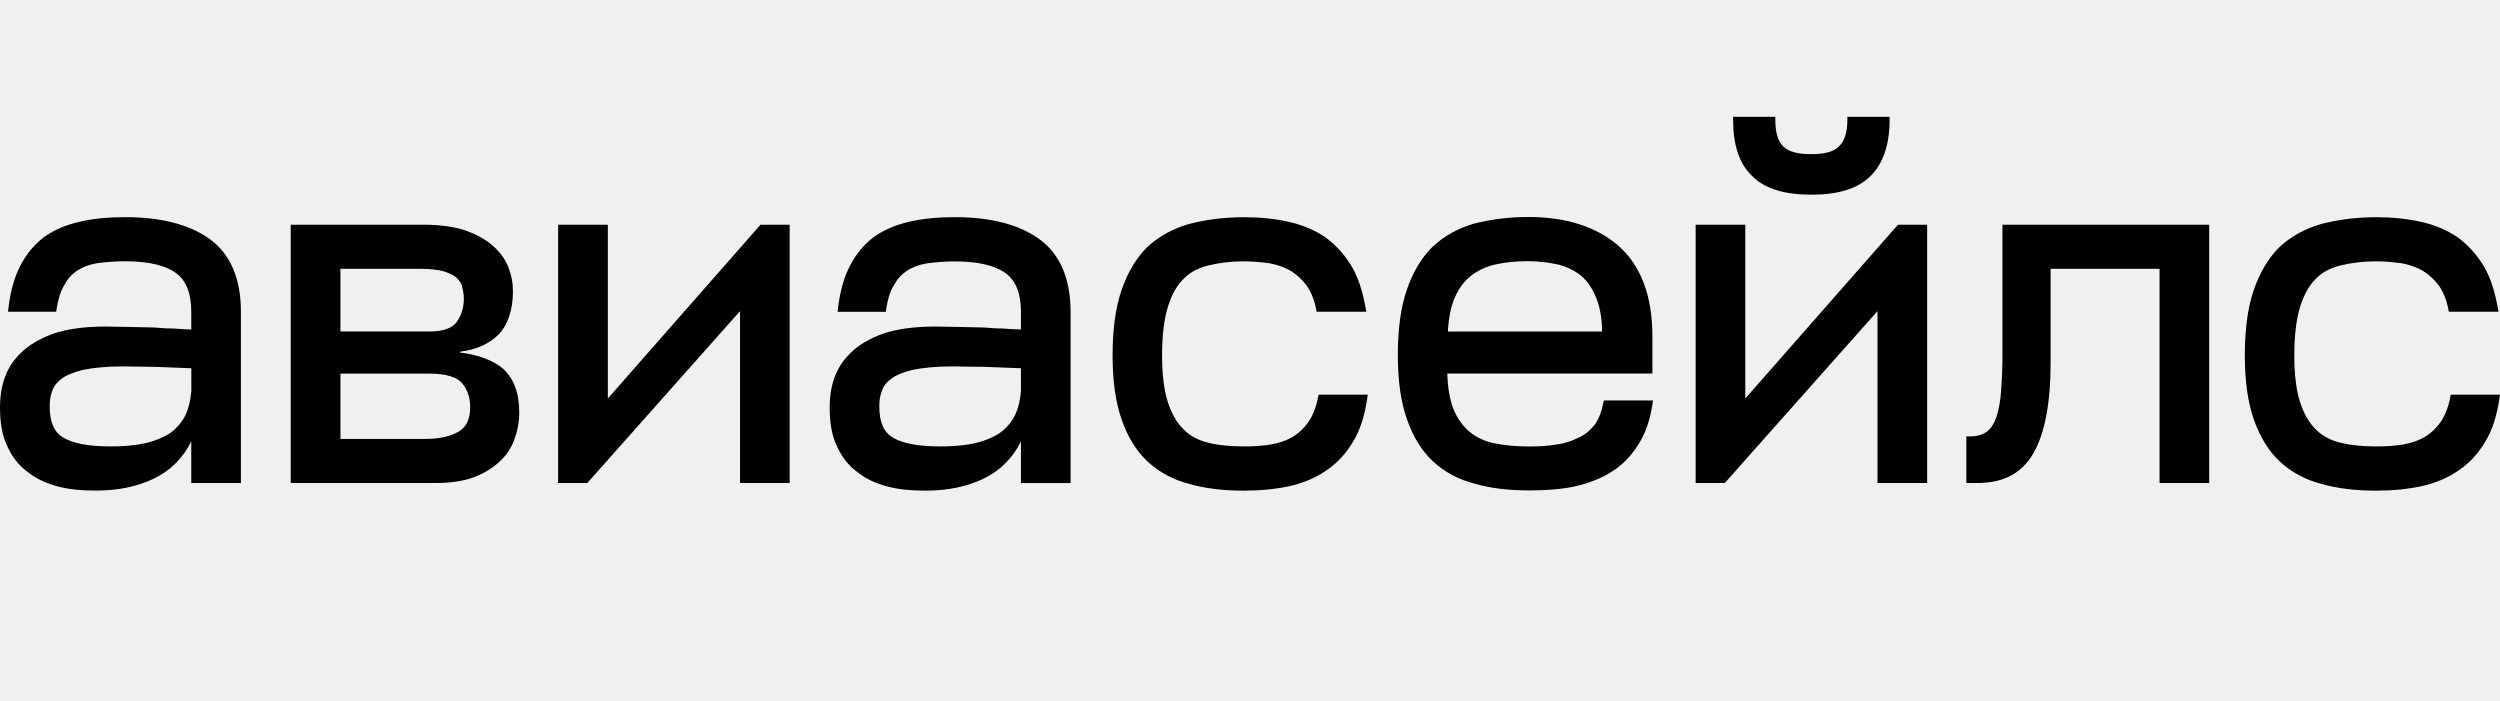
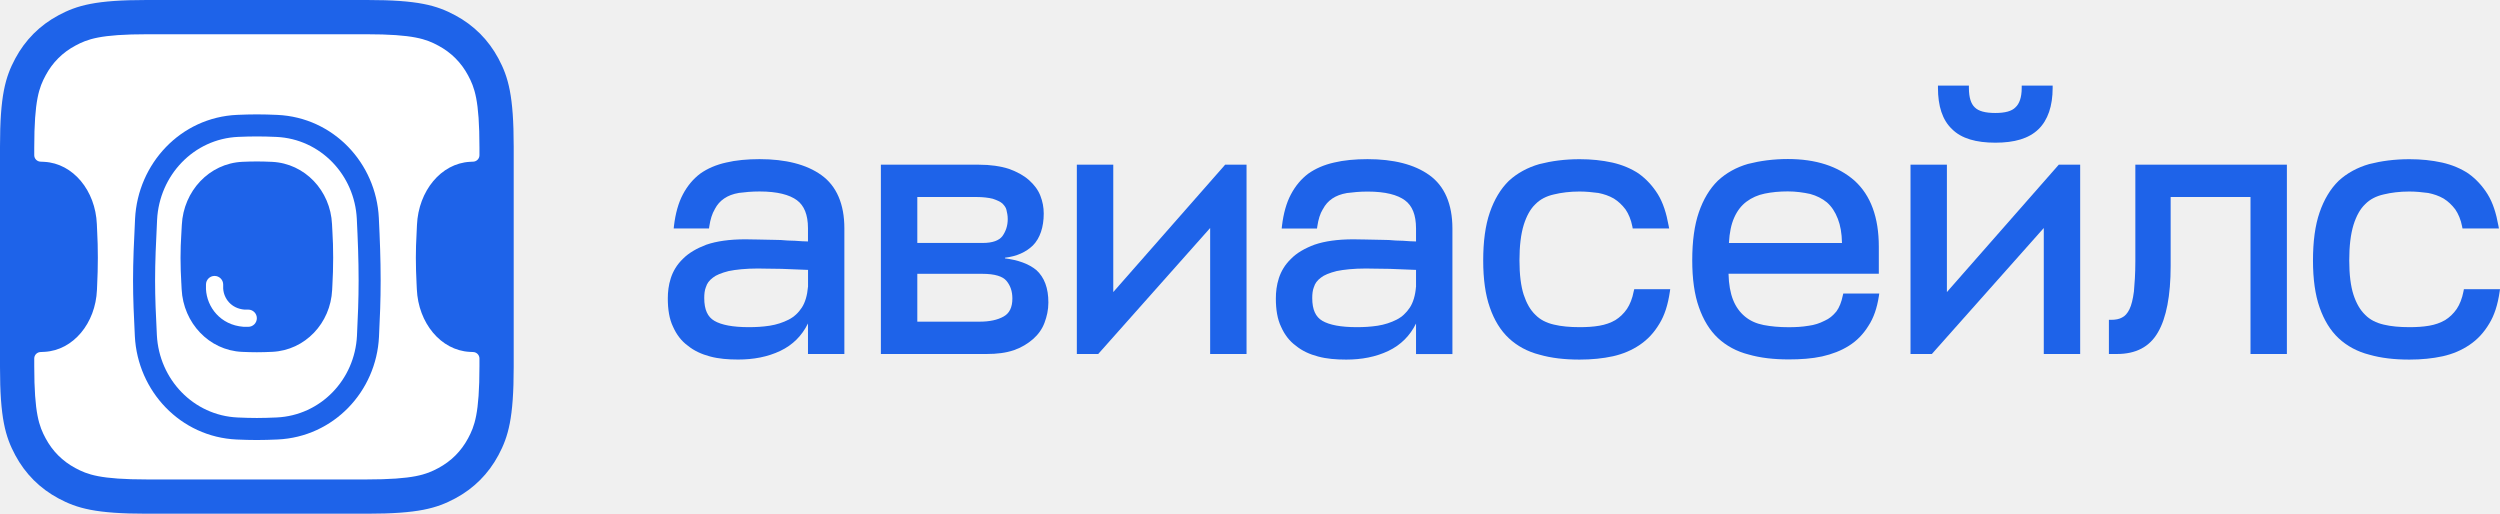
- <svg xmlns="http://www.w3.org/2000/svg" width="107" height="30" viewBox="0 0 107 30" fill="none" class="s__nk32NUSrM_EgTUEA s__k_4M25mTYWAMUMCH s__OmB1UnQEjQgDvfZW" data-test-id="logo-text">
-   <path d="M80.052 7.541C79.487 8.094 78.641 8.333 77.528 8.333C76.417 8.333 75.548 8.094 74.999 7.541C74.434 7.009 74.177 6.19 74.177 5.135V5H75.984V5.135C75.984 5.701 76.11 6.065 76.321 6.264L76.328 6.271C76.543 6.49 76.939 6.598 77.524 6.598C78.109 6.598 78.486 6.49 78.701 6.271L78.707 6.264C78.926 6.065 79.068 5.698 79.068 5.135V5H80.875V5.135C80.875 6.193 80.594 7.012 80.052 7.541Z" fill="currentColor" />
-   <path fill-rule="evenodd" clip-rule="evenodd" d="M68.245 18.189C68.42 17.95 68.539 17.65 68.621 17.252L68.648 17.141H70.749L70.726 17.296C70.621 17.977 70.426 18.56 70.115 19.032C69.811 19.52 69.438 19.905 68.975 20.194C68.515 20.484 67.993 20.683 67.412 20.815C66.807 20.946 66.162 20.99 65.459 20.99C64.583 20.99 63.809 20.902 63.119 20.703C62.425 20.528 61.813 20.194 61.331 19.746C60.848 19.294 60.478 18.691 60.217 17.943C59.956 17.212 59.827 16.291 59.827 15.203C59.827 14.09 59.953 13.147 60.214 12.395C60.471 11.647 60.842 11.023 61.324 10.551L61.328 10.548C61.807 10.103 62.398 9.769 63.092 9.57H63.096C63.783 9.395 64.556 9.287 65.412 9.287C67.041 9.287 68.344 9.705 69.305 10.551C70.251 11.407 70.723 12.698 70.723 14.407V15.988H61.946C61.959 16.608 62.058 17.124 62.21 17.508C62.372 17.919 62.613 18.246 62.91 18.489C63.208 18.735 63.568 18.897 63.995 18.981C64.431 19.065 64.91 19.109 65.452 19.109C65.872 19.109 66.245 19.089 66.615 19.025H66.622C66.962 18.981 67.266 18.88 67.55 18.735L67.554 18.732H67.557C67.828 18.614 68.043 18.435 68.245 18.189ZM62.993 11.778C62.696 12.001 62.454 12.307 62.273 12.719C62.104 13.099 62.002 13.578 61.969 14.191H68.572C68.562 13.618 68.479 13.16 68.33 12.779C68.168 12.365 67.967 12.061 67.692 11.819C67.415 11.593 67.094 11.431 66.711 11.326C66.318 11.242 65.882 11.178 65.409 11.178C64.91 11.178 64.474 11.222 64.061 11.306C63.657 11.387 63.294 11.552 62.993 11.778Z" fill="currentColor" />
-   <path d="M85.621 17.026C85.661 16.578 85.704 16.002 85.704 15.273V9.618H94.554V20.673H92.429V11.505H87.766V15.533C87.766 17.269 87.511 18.57 87.029 19.399C86.533 20.269 85.724 20.673 84.63 20.673H84.16V18.678H84.293C84.557 18.678 84.765 18.634 84.927 18.543L84.934 18.54L84.937 18.536C85.089 18.469 85.241 18.303 85.36 18.061C85.476 17.822 85.558 17.495 85.621 17.026Z" fill="currentColor" />
-   <path d="M56.413 16.996C56.331 17.434 56.188 17.781 56.013 18.044C55.812 18.331 55.594 18.533 55.336 18.695C55.055 18.856 54.754 18.961 54.407 19.021C54.037 19.085 53.664 19.106 53.244 19.106C52.679 19.106 52.183 19.062 51.75 18.957C51.304 18.853 50.947 18.671 50.673 18.391L50.669 18.388C50.372 18.105 50.151 17.717 49.985 17.215C49.823 16.716 49.737 16.042 49.737 15.209C49.737 14.357 49.82 13.679 49.985 13.136C50.151 12.611 50.372 12.203 50.669 11.923L50.673 11.92C50.947 11.64 51.304 11.455 51.75 11.354C52.183 11.249 52.682 11.185 53.244 11.185C53.634 11.185 54.007 11.225 54.344 11.269C54.668 11.333 54.969 11.434 55.25 11.596C55.508 11.758 55.729 11.964 55.931 12.23C56.109 12.493 56.251 12.82 56.331 13.234L56.35 13.342H58.479L58.449 13.184C58.32 12.462 58.125 11.839 57.818 11.343C57.514 10.855 57.14 10.454 56.704 10.14L56.701 10.137C56.264 9.847 55.739 9.624 55.157 9.493C54.556 9.361 53.931 9.297 53.247 9.297C52.368 9.297 51.598 9.405 50.911 9.581H50.907C50.213 9.779 49.602 10.113 49.12 10.558L49.116 10.561C48.634 11.033 48.264 11.657 48.006 12.405C47.745 13.157 47.619 14.101 47.619 15.213C47.619 16.302 47.748 17.222 48.006 17.953C48.264 18.701 48.637 19.305 49.12 19.756C49.602 20.205 50.213 20.538 50.907 20.713C51.598 20.912 52.371 21 53.247 21C53.954 21 54.599 20.936 55.2 20.805C55.785 20.673 56.307 20.451 56.767 20.137C57.23 19.824 57.6 19.423 57.907 18.91C58.214 18.415 58.409 17.791 58.518 17.046L58.541 16.891H56.44L56.413 16.996Z" fill="currentColor" />
-   <path d="M104.872 16.996L104.892 16.885V16.891H107L106.977 17.046C106.868 17.791 106.673 18.415 106.365 18.91C106.058 19.423 105.688 19.824 105.225 20.137C104.766 20.451 104.244 20.673 103.659 20.805C103.057 20.936 102.413 21 101.706 21C100.83 21 100.057 20.912 99.366 20.713C98.672 20.538 98.061 20.205 97.578 19.756C97.096 19.305 96.725 18.701 96.464 17.953C96.207 17.222 96.078 16.302 96.078 15.213C96.078 14.101 96.203 13.157 96.464 12.405C96.722 11.657 97.092 11.033 97.575 10.561L97.578 10.558C98.061 10.113 98.672 9.779 99.366 9.581H99.369C100.057 9.405 100.827 9.297 101.706 9.297C102.39 9.297 103.014 9.361 103.616 9.493C104.201 9.624 104.723 9.847 105.159 10.137L105.163 10.14C105.599 10.454 105.972 10.855 106.276 11.343C106.584 11.839 106.779 12.462 106.907 13.184L106.937 13.342H104.809L104.789 13.234C104.71 12.82 104.568 12.493 104.389 12.23C104.188 11.964 103.966 11.758 103.708 11.596C103.427 11.434 103.127 11.333 102.803 11.269C102.466 11.225 102.092 11.185 101.702 11.185C101.141 11.185 100.642 11.249 100.209 11.354C99.763 11.455 99.406 11.64 99.131 11.92L99.128 11.923C98.831 12.203 98.609 12.611 98.444 13.136C98.279 13.679 98.196 14.357 98.196 15.209C98.196 16.042 98.282 16.716 98.444 17.215C98.609 17.717 98.831 18.105 99.128 18.388L99.131 18.391C99.406 18.671 99.763 18.853 100.209 18.957C100.642 19.062 101.137 19.106 101.702 19.106C102.122 19.106 102.496 19.085 102.866 19.021C103.213 18.961 103.513 18.856 103.794 18.695C104.052 18.533 104.27 18.331 104.472 18.044C104.647 17.781 104.789 17.434 104.872 16.996Z" fill="currentColor" />
-   <path fill-rule="evenodd" clip-rule="evenodd" d="M44.47 10.224C43.594 9.597 42.378 9.294 40.861 9.294C40.134 9.294 39.469 9.358 38.908 9.493C38.323 9.624 37.82 9.847 37.404 10.14L37.401 10.143C36.981 10.46 36.65 10.861 36.389 11.354C36.125 11.849 35.953 12.469 35.867 13.194L35.851 13.345H37.913L37.929 13.231C37.992 12.81 38.091 12.483 38.25 12.223L38.257 12.216C38.395 11.953 38.571 11.755 38.805 11.596C39.04 11.438 39.317 11.333 39.661 11.273C39.995 11.229 40.411 11.188 40.867 11.188C41.915 11.188 42.619 11.38 43.052 11.701C43.471 12.011 43.696 12.543 43.696 13.339V14.101C43.45 14.098 43.225 14.081 43.012 14.066L42.929 14.06H42.916C42.649 14.06 42.378 14.04 42.103 14.016H42.09C41.948 14.016 41.809 14.013 41.66 14.006H41.647C41.495 13.999 41.333 13.996 41.161 13.996C41.003 13.996 40.841 13.993 40.666 13.986H40.636C40.451 13.979 40.253 13.976 40.041 13.976C39.122 13.976 38.366 14.084 37.777 14.286H37.774C37.192 14.505 36.73 14.771 36.396 15.115C36.042 15.455 35.818 15.84 35.685 16.247C35.553 16.652 35.51 17.056 35.51 17.434C35.51 18.068 35.596 18.631 35.818 19.089C36.016 19.537 36.303 19.921 36.683 20.194C37.04 20.488 37.48 20.69 37.979 20.821C38.481 20.956 39.023 21 39.618 21C40.52 21 41.346 20.845 42.087 20.491C42.804 20.147 43.343 19.611 43.696 18.893V20.676H45.821V13.332C45.818 11.92 45.362 10.858 44.47 10.224ZM43.693 16.756C43.653 17.259 43.528 17.663 43.336 17.96C43.134 18.267 42.877 18.509 42.563 18.668C42.236 18.833 41.869 18.957 41.459 19.021C41.042 19.085 40.649 19.106 40.23 19.106C39.304 19.106 38.637 18.978 38.224 18.735C37.837 18.509 37.635 18.091 37.635 17.407C37.635 17.178 37.655 16.959 37.731 16.767L37.738 16.753C37.791 16.568 37.919 16.376 38.134 16.221L38.141 16.214C38.329 16.062 38.64 15.937 39.06 15.83C39.473 15.745 40.054 15.681 40.765 15.681C40.967 15.681 41.175 15.685 41.396 15.691H41.426C41.657 15.698 41.902 15.701 42.156 15.701C42.629 15.722 43.151 15.742 43.696 15.762V16.756H43.693Z" fill="currentColor" />
-   <path fill-rule="evenodd" clip-rule="evenodd" d="M19.69 15.088C20.453 15.186 21.075 15.402 21.527 15.776C21.987 16.197 22.228 16.82 22.225 17.67C22.225 18.101 22.136 18.482 22.003 18.84C21.868 19.207 21.643 19.527 21.333 19.8C21.025 20.07 20.652 20.296 20.212 20.451H20.209C19.746 20.609 19.224 20.673 18.623 20.673H12.443V9.618H18.16C18.847 9.618 19.436 9.705 19.915 9.86H19.921C20.397 10.036 20.774 10.238 21.085 10.511C21.392 10.784 21.62 11.081 21.756 11.428C21.888 11.765 21.954 12.105 21.954 12.469C21.954 13.268 21.736 13.912 21.323 14.333L21.319 14.336C20.916 14.727 20.374 14.97 19.69 15.051V15.088ZM18.015 11.505H14.571V14.188H18.398C18.973 14.188 19.346 14.043 19.541 13.79C19.736 13.511 19.852 13.194 19.852 12.793C19.852 12.594 19.816 12.415 19.773 12.243C19.74 12.112 19.657 12.004 19.535 11.879C19.409 11.771 19.224 11.691 18.973 11.606C18.732 11.546 18.404 11.505 18.015 11.505ZM18.203 18.785C18.804 18.785 19.267 18.681 19.621 18.479C19.948 18.293 20.123 17.956 20.123 17.431C20.123 17.006 20.004 16.672 19.773 16.396C19.558 16.143 19.105 15.991 18.371 15.991H14.571V18.785H18.203Z" fill="currentColor" />
-   <path d="M26.015 17.056V9.618H23.887V20.673H25.136L31.673 13.315V20.673H33.798V9.618H32.549L26.015 17.056Z" fill="currentColor" />
-   <path fill-rule="evenodd" clip-rule="evenodd" d="M5.357 9.294C6.874 9.294 8.09 9.597 8.966 10.224C9.855 10.858 10.311 11.92 10.311 13.332V20.673H8.186V18.89C7.832 19.608 7.297 20.144 6.577 20.488C5.836 20.842 5.01 20.997 4.108 20.997C3.513 20.997 2.971 20.953 2.469 20.818C1.97 20.686 1.53 20.484 1.173 20.191C0.793 19.918 0.506 19.534 0.307 19.085C0.086 18.627 0 18.064 0 17.431C0 17.053 0.043 16.649 0.175 16.244C0.307 15.836 0.532 15.452 0.886 15.112C1.223 14.771 1.685 14.505 2.26 14.286H2.264C2.852 14.084 3.609 13.976 4.528 13.976C4.739 13.976 4.937 13.979 5.122 13.986H5.152C5.327 13.993 5.489 13.996 5.648 13.996C5.82 13.996 5.982 13.999 6.134 14.006H6.147C6.296 14.013 6.434 14.016 6.577 14.016H6.59C6.867 14.04 7.138 14.06 7.406 14.06H7.419L7.501 14.066C7.715 14.081 7.94 14.098 8.186 14.101V13.332C8.186 12.537 7.961 12.004 7.542 11.694C7.109 11.374 6.405 11.182 5.357 11.182C4.901 11.182 4.485 11.222 4.151 11.266C3.804 11.326 3.53 11.431 3.295 11.589C3.06 11.748 2.885 11.947 2.746 12.21L2.743 12.213V12.22C2.588 12.479 2.485 12.806 2.422 13.227L2.406 13.342H0.344L0.36 13.19C0.446 12.466 0.618 11.846 0.882 11.35C1.143 10.858 1.474 10.457 1.894 10.14L1.897 10.137C2.313 9.843 2.816 9.624 3.404 9.493C3.966 9.358 4.63 9.294 5.357 9.294ZM7.829 17.96C8.021 17.663 8.143 17.259 8.186 16.756H8.189V15.762C7.644 15.742 7.119 15.722 6.649 15.701C6.395 15.701 6.15 15.698 5.919 15.691H5.889C5.668 15.685 5.46 15.681 5.258 15.681C4.547 15.681 3.966 15.745 3.553 15.83C3.133 15.937 2.822 16.062 2.634 16.214L2.627 16.221C2.413 16.376 2.284 16.568 2.231 16.753L2.224 16.767C2.148 16.959 2.128 17.178 2.128 17.407C2.128 18.091 2.33 18.509 2.717 18.735C3.13 18.978 3.797 19.106 4.723 19.106C5.142 19.106 5.536 19.085 5.952 19.021C6.362 18.957 6.729 18.833 7.056 18.668C7.37 18.509 7.631 18.267 7.829 17.96Z" fill="currentColor" />
-   <path d="M74.699 17.056V9.618H72.574V20.673H73.82L80.357 13.315V20.673H82.482V9.618H81.232L74.699 17.056Z" fill="currentColor" />
+ <svg xmlns="http://www.w3.org/2000/svg" viewBox="0 0 146 30" width="146" height="30" fill="none">
+   <g>
+     <path fill-rule="evenodd" clip-rule="evenodd" d="M8.563 0L21.437 0C24.415 0 25.494 0.31 26.583 0.892C27.671 1.474 28.526 2.329 29.108 3.417C29.69 4.506 30 5.585 30 8.563V21.437C30 24.415 29.69 25.494 29.108 26.583C28.526 27.671 27.671 28.526 26.583 29.108C25.494 29.69 24.415 30 21.437 30H8.563C5.585 30 4.506 29.69 3.417 29.108C2.329 28.526 1.474 27.671 0.892 26.583C0.31 25.494 0 24.415 0 21.437L0 8.563C0 5.585 0.31 4.506 0.892 3.417C1.474 2.329 2.329 1.474 3.417 0.892C4.506 0.31 5.585 0 8.563 0Z" fill="#1E63E9" />
+     <path d="M12.531 16.114C12.254 16.114 12.029 16.339 12.029 16.617V16.875L12.029 16.888C12.082 17.934 12.871 18.981 14.213 19.084L14.232 19.086H14.498C14.775 19.086 15 18.861 15 18.583C15 18.306 14.775 18.081 14.498 18.081H14.272C13.501 18.013 13.068 17.433 13.034 16.849V16.617C13.034 16.339 12.809 16.114 12.531 16.114Z" fill="white" />
+     <path fill-rule="evenodd" clip-rule="evenodd" d="M13.909 7.994C11.312 8.109 9.304 10.241 9.174 12.837C9.108 14.14 9.057 15.304 9.057 16.387C9.057 17.396 9.101 18.407 9.161 19.569C9.292 22.153 11.296 24.266 13.881 24.381C14.272 24.399 14.652 24.41 15 24.41C15.359 24.41 15.751 24.398 16.156 24.38C18.724 24.262 20.721 22.174 20.847 19.607C20.902 18.489 20.943 17.49 20.943 16.387C20.943 15.154 20.898 14.017 20.838 12.788C20.713 10.213 18.714 8.113 16.139 7.996C15.74 7.978 15.354 7.968 15 7.968C14.66 7.968 14.291 7.978 13.909 7.994ZM10.618 13.135C10.716 11.156 12.219 9.54 14.155 9.45C14.45 9.437 14.737 9.429 15 9.429C15.276 9.429 15.578 9.438 15.889 9.452C17.805 9.544 19.298 11.13 19.39 13.089C19.399 13.276 19.407 13.435 19.415 13.579C19.441 14.068 19.457 14.388 19.457 15.053C19.457 15.708 19.439 16.081 19.412 16.641C19.407 16.732 19.402 16.826 19.398 16.928C19.305 18.88 17.814 20.454 15.906 20.547C15.589 20.562 15.281 20.571 15 20.571C14.729 20.571 14.434 20.563 14.129 20.549C12.205 20.458 10.706 18.859 10.608 16.892C10.601 16.764 10.595 16.646 10.59 16.536L10.589 16.535C10.562 15.994 10.543 15.633 10.543 15.053C10.543 14.495 10.56 14.189 10.586 13.724C10.596 13.556 10.606 13.366 10.618 13.135Z" fill="white" />
+     <path fill-rule="evenodd" clip-rule="evenodd" d="M8.624 2H21.376C24.174 2 24.898 2.29 25.597 2.664C26.351 3.068 26.932 3.649 27.336 4.403C27.71 5.102 28 5.826 28 8.624V9.065C28 9.268 27.837 9.433 27.635 9.441C27.573 9.444 27.51 9.447 27.446 9.45C25.753 9.54 24.438 11.156 24.351 13.135C24.341 13.364 24.332 13.553 24.324 13.721L24.324 13.723L24.324 13.724C24.301 14.189 24.286 14.495 24.286 15.053C24.286 15.633 24.302 15.994 24.326 16.535C24.331 16.646 24.337 16.764 24.343 16.892C24.428 18.859 25.74 20.458 27.424 20.549C27.495 20.552 27.565 20.556 27.635 20.559C27.837 20.567 28 20.732 28 20.935V21.376C28 24.174 27.71 24.898 27.336 25.597C26.932 26.351 26.351 26.932 25.597 27.336C24.898 27.71 24.174 28 21.376 28H8.624C5.826 28 5.102 27.71 4.403 27.336C3.649 26.932 3.068 26.351 2.664 25.597C2.29 24.898 2 24.174 2 21.376V20.935C2 20.732 2.162 20.567 2.365 20.559C2.445 20.555 2.525 20.551 2.607 20.547C4.276 20.454 5.581 18.88 5.662 16.928C5.666 16.828 5.67 16.735 5.674 16.646L5.674 16.641C5.698 16.08 5.714 15.708 5.714 15.053C5.714 14.388 5.7 14.068 5.677 13.579C5.671 13.434 5.664 13.276 5.656 13.089C5.575 11.13 4.269 9.544 2.592 9.452C2.516 9.448 2.44 9.444 2.365 9.441C2.162 9.433 2 9.268 2 9.065V8.624C2 5.826 2.29 5.102 2.664 4.403C3.068 3.649 3.649 3.068 4.403 2.664C5.102 2.29 5.826 2 8.624 2ZM13.853 6.708C10.546 6.853 8.049 9.56 7.888 12.773C7.822 14.075 7.77 15.268 7.77 16.387C7.77 17.432 7.816 18.471 7.875 19.634C8.037 22.84 10.536 25.52 13.823 25.668C14.228 25.686 14.627 25.697 15 25.697C15.384 25.697 15.797 25.685 16.215 25.666C19.479 25.516 21.976 22.867 22.133 19.67C22.189 18.547 22.23 17.523 22.23 16.387C22.23 15.122 22.184 13.96 22.124 12.726C21.968 9.524 19.473 6.859 16.197 6.71C15.786 6.691 15.379 6.68 15 6.68C14.636 6.68 14.247 6.691 13.853 6.708Z" fill="white" />
+   </g>
+   <g transform="translate(39 0)">
+     <path d="M80.052 7.541C79.487 8.094 78.641 8.333 77.528 8.333C76.417 8.333 75.548 8.094 74.999 7.541C74.434 7.009 74.177 6.19 74.177 5.135V5H75.984V5.135C75.984 5.701 76.11 6.065 76.321 6.264L76.328 6.271C76.543 6.49 76.939 6.598 77.524 6.598C78.109 6.598 78.486 6.49 78.701 6.271L78.707 6.264C78.926 6.065 79.068 5.698 79.068 5.135V5H80.875V5.135C80.875 6.193 80.594 7.012 80.052 7.541Z" fill="#1E63E9" />
+     <path fill-rule="evenodd" clip-rule="evenodd" d="M68.245 18.189C68.42 17.95 68.539 17.65 68.621 17.252L68.648 17.141H70.749L70.726 17.296C70.621 17.977 70.426 18.56 70.115 19.032C69.811 19.52 69.438 19.905 68.975 20.194C68.515 20.484 67.993 20.683 67.412 20.815C66.807 20.946 66.162 20.99 65.459 20.99C64.583 20.99 63.809 20.902 63.119 20.703C62.425 20.528 61.813 20.194 61.331 19.746C60.848 19.294 60.478 18.691 60.217 17.943C59.956 17.212 59.827 16.291 59.827 15.203C59.827 14.09 59.953 13.147 60.214 12.395C60.471 11.647 60.842 11.023 61.324 10.551L61.328 10.548C61.807 10.103 62.398 9.769 63.092 9.57H63.096C63.783 9.395 64.556 9.287 65.412 9.287C67.041 9.287 68.344 9.705 69.305 10.551C70.251 11.407 70.723 12.698 70.723 14.407V15.988H61.946C61.959 16.608 62.058 17.124 62.21 17.508C62.372 17.919 62.613 18.246 62.91 18.489C63.208 18.735 63.568 18.897 63.995 18.981C64.431 19.065 64.91 19.109 65.452 19.109C65.872 19.109 66.245 19.089 66.615 19.025H66.622C66.962 18.981 67.266 18.88 67.55 18.735L67.554 18.732H67.557C67.828 18.614 68.043 18.435 68.245 18.189ZM62.993 11.778C62.696 12.001 62.454 12.307 62.273 12.719C62.104 13.099 62.002 13.578 61.969 14.191H68.572C68.562 13.618 68.479 13.16 68.33 12.779C68.168 12.365 67.967 12.061 67.692 11.819C67.415 11.593 67.094 11.431 66.711 11.326C66.318 11.242 65.882 11.178 65.409 11.178C64.91 11.178 64.474 11.222 64.061 11.306C63.657 11.387 63.294 11.552 62.993 11.778Z" fill="#1E63E9" />
+     <path d="M85.621 17.026C85.661 16.578 85.704 16.002 85.704 15.273V9.618H94.554V20.673H92.429V11.505H87.766V15.533C87.766 17.269 87.511 18.57 87.029 19.399C86.533 20.269 85.724 20.673 84.63 20.673H84.16V18.678H84.293C84.557 18.678 84.765 18.634 84.927 18.543L84.934 18.54L84.937 18.536C85.089 18.469 85.241 18.303 85.36 18.061C85.476 17.822 85.558 17.495 85.621 17.026Z" fill="#1E63E9" />
+     <path d="M56.413 16.996C56.331 17.434 56.188 17.781 56.013 18.044C55.812 18.331 55.594 18.533 55.336 18.695C55.055 18.856 54.754 18.961 54.407 19.021C54.037 19.085 53.664 19.106 53.244 19.106C52.679 19.106 52.183 19.062 51.75 18.957C51.304 18.853 50.947 18.671 50.673 18.391L50.669 18.388C50.372 18.105 50.151 17.717 49.985 17.215C49.823 16.716 49.737 16.042 49.737 15.209C49.737 14.357 49.82 13.679 49.985 13.136C50.151 12.611 50.372 12.203 50.669 11.923L50.673 11.92C50.947 11.64 51.304 11.455 51.75 11.354C52.183 11.249 52.682 11.185 53.244 11.185C53.634 11.185 54.007 11.225 54.344 11.269C54.668 11.333 54.969 11.434 55.25 11.596C55.508 11.758 55.729 11.964 55.931 12.23C56.109 12.493 56.251 12.82 56.331 13.234L56.35 13.342H58.479L58.449 13.184C58.32 12.462 58.125 11.839 57.818 11.343C57.514 10.855 57.14 10.454 56.704 10.14L56.701 10.137C56.264 9.847 55.739 9.624 55.157 9.493C54.556 9.361 53.931 9.297 53.247 9.297C52.368 9.297 51.598 9.405 50.911 9.581H50.907C50.213 9.779 49.602 10.113 49.12 10.558L49.116 10.561C48.634 11.033 48.264 11.657 48.006 12.405C47.745 13.157 47.619 14.101 47.619 15.213C47.619 16.302 47.748 17.222 48.006 17.953C48.264 18.701 48.637 19.305 49.12 19.756C49.602 20.205 50.213 20.538 50.907 20.713C51.598 20.912 52.371 21 53.247 21C53.954 21 54.599 20.936 55.2 20.805C55.785 20.673 56.307 20.451 56.767 20.137C57.23 19.824 57.6 19.423 57.907 18.91C58.214 18.415 58.409 17.791 58.518 17.046L58.541 16.891H56.44L56.413 16.996Z" fill="#1E63E9" />
+     <path d="M104.872 16.996L104.892 16.885V16.891H107L106.977 17.046C106.868 17.791 106.673 18.415 106.365 18.91C106.058 19.423 105.688 19.824 105.225 20.137C104.766 20.451 104.244 20.673 103.659 20.805C103.057 20.936 102.413 21 101.706 21C100.83 21 100.057 20.912 99.366 20.713C98.672 20.538 98.061 20.205 97.578 19.756C97.096 19.305 96.725 18.701 96.464 17.953C96.207 17.222 96.078 16.302 96.078 15.213C96.078 14.101 96.203 13.157 96.464 12.405C96.722 11.657 97.092 11.033 97.575 10.561L97.578 10.558C98.061 10.113 98.672 9.779 99.366 9.581H99.369C100.057 9.405 100.827 9.297 101.706 9.297C102.39 9.297 103.014 9.361 103.616 9.493C104.201 9.624 104.723 9.847 105.159 10.137L105.163 10.14C105.599 10.454 105.972 10.855 106.276 11.343C106.584 11.839 106.779 12.462 106.907 13.184L106.937 13.342H104.809L104.789 13.234C104.71 12.82 104.568 12.493 104.389 12.23C104.188 11.964 103.966 11.758 103.708 11.596C103.427 11.434 103.127 11.333 102.803 11.269C102.466 11.225 102.092 11.185 101.702 11.185C101.141 11.185 100.642 11.249 100.209 11.354C99.763 11.455 99.406 11.64 99.131 11.92L99.128 11.923C98.831 12.203 98.609 12.611 98.444 13.136C98.279 13.679 98.196 14.357 98.196 15.209C98.196 16.042 98.282 16.716 98.444 17.215C98.609 17.717 98.831 18.105 99.128 18.388L99.131 18.391C99.406 18.671 99.763 18.853 100.209 18.957C100.642 19.062 101.137 19.106 101.702 19.106C102.122 19.106 102.496 19.085 102.866 19.021C103.213 18.961 103.513 18.856 103.794 18.695C104.052 18.533 104.27 18.331 104.472 18.044C104.647 17.781 104.789 17.434 104.872 16.996Z" fill="#1E63E9" />
+     <path fill-rule="evenodd" clip-rule="evenodd" d="M44.47 10.224C43.594 9.597 42.378 9.294 40.861 9.294C40.134 9.294 39.469 9.358 38.908 9.493C38.323 9.624 37.82 9.847 37.404 10.14L37.401 10.143C36.981 10.46 36.65 10.861 36.389 11.354C36.125 11.849 35.953 12.469 35.867 13.194L35.851 13.345H37.913L37.929 13.231C37.992 12.81 38.091 12.483 38.25 12.223L38.257 12.216C38.395 11.953 38.571 11.755 38.805 11.596C39.04 11.438 39.317 11.333 39.661 11.273C39.995 11.229 40.411 11.188 40.867 11.188C41.915 11.188 42.619 11.38 43.052 11.701C43.471 12.011 43.696 12.543 43.696 13.339V14.101C43.45 14.098 43.225 14.081 43.012 14.066L42.929 14.06H42.916C42.649 14.06 42.378 14.04 42.103 14.016H42.09C41.948 14.016 41.809 14.013 41.66 14.006H41.647C41.495 13.999 41.333 13.996 41.161 13.996C41.003 13.996 40.841 13.993 40.666 13.986H40.636C40.451 13.979 40.253 13.976 40.041 13.976C39.122 13.976 38.366 14.084 37.777 14.286H37.774C37.192 14.505 36.73 14.771 36.396 15.115C36.042 15.455 35.818 15.84 35.685 16.247C35.553 16.652 35.51 17.056 35.51 17.434C35.51 18.068 35.596 18.631 35.818 19.089C36.016 19.537 36.303 19.921 36.683 20.194C37.04 20.488 37.48 20.69 37.979 20.821C38.481 20.956 39.023 21 39.618 21C40.52 21 41.346 20.845 42.087 20.491C42.804 20.147 43.343 19.611 43.696 18.893V20.676H45.821V13.332C45.818 11.92 45.362 10.858 44.47 10.224ZM43.693 16.756C43.653 17.259 43.528 17.663 43.336 17.96C43.134 18.267 42.877 18.509 42.563 18.668C42.236 18.833 41.869 18.957 41.459 19.021C41.042 19.085 40.649 19.106 40.23 19.106C39.304 19.106 38.637 18.978 38.224 18.735C37.837 18.509 37.635 18.091 37.635 17.407C37.635 17.178 37.655 16.959 37.731 16.767L37.738 16.753C37.791 16.568 37.919 16.376 38.134 16.221L38.141 16.214C38.329 16.062 38.64 15.937 39.06 15.83C39.473 15.745 40.054 15.681 40.765 15.681C40.967 15.681 41.175 15.685 41.396 15.691H41.426C41.657 15.698 41.902 15.701 42.156 15.701C42.629 15.722 43.151 15.742 43.696 15.762V16.756H43.693Z" fill="#1E63E9" />
+     <path fill-rule="evenodd" clip-rule="evenodd" d="M19.69 15.088C20.453 15.186 21.075 15.402 21.527 15.776C21.987 16.197 22.228 16.82 22.225 17.67C22.225 18.101 22.136 18.482 22.003 18.84C21.868 19.207 21.643 19.527 21.333 19.8C21.025 20.07 20.652 20.296 20.212 20.451H20.209C19.746 20.609 19.224 20.673 18.623 20.673H12.443V9.618H18.16C18.847 9.618 19.436 9.705 19.915 9.86H19.921C20.397 10.036 20.774 10.238 21.085 10.511C21.392 10.784 21.62 11.081 21.756 11.428C21.888 11.765 21.954 12.105 21.954 12.469C21.954 13.268 21.736 13.912 21.323 14.333L21.319 14.336C20.916 14.727 20.374 14.97 19.69 15.051V15.088ZM18.015 11.505H14.571V14.188H18.398C18.973 14.188 19.346 14.043 19.541 13.79C19.736 13.511 19.852 13.194 19.852 12.793C19.852 12.594 19.816 12.415 19.773 12.243C19.74 12.112 19.657 12.004 19.535 11.879C19.409 11.771 19.224 11.691 18.973 11.606C18.732 11.546 18.404 11.505 18.015 11.505ZM18.203 18.785C18.804 18.785 19.267 18.681 19.621 18.479C19.948 18.293 20.123 17.956 20.123 17.431C20.123 17.006 20.004 16.672 19.773 16.396C19.558 16.143 19.105 15.991 18.371 15.991H14.571V18.785H18.203Z" fill="#1E63E9" />
+     <path d="M26.015 17.056V9.618H23.887V20.673H25.136L31.673 13.315V20.673H33.798V9.618H32.549L26.015 17.056Z" fill="#1E63E9" />
+     <path fill-rule="evenodd" clip-rule="evenodd" d="M5.357 9.294C6.874 9.294 8.09 9.597 8.966 10.224C9.855 10.858 10.311 11.92 10.311 13.332V20.673H8.186V18.89C7.832 19.608 7.297 20.144 6.577 20.488C5.836 20.842 5.01 20.997 4.108 20.997C3.513 20.997 2.971 20.953 2.469 20.818C1.97 20.686 1.53 20.484 1.173 20.191C0.793 19.918 0.506 19.534 0.307 19.085C0.086 18.627 0 18.064 0 17.431C0 17.053 0.043 16.649 0.175 16.244C0.307 15.836 0.532 15.452 0.886 15.112C1.223 14.771 1.685 14.505 2.26 14.286H2.264C2.852 14.084 3.609 13.976 4.528 13.976C4.739 13.976 4.937 13.979 5.122 13.986H5.152C5.327 13.993 5.489 13.996 5.648 13.996C5.82 13.996 5.982 13.999 6.134 14.006H6.147C6.296 14.013 6.434 14.016 6.577 14.016H6.59C6.867 14.04 7.138 14.06 7.406 14.06H7.419L7.501 14.066C7.715 14.081 7.94 14.098 8.186 14.101V13.332C8.186 12.537 7.961 12.004 7.542 11.694C7.109 11.374 6.405 11.182 5.357 11.182C4.901 11.182 4.485 11.222 4.151 11.266C3.804 11.326 3.53 11.431 3.295 11.589C3.06 11.748 2.885 11.947 2.746 12.21L2.743 12.213V12.22C2.588 12.479 2.485 12.806 2.422 13.227L2.406 13.342H0.344L0.36 13.19C0.446 12.466 0.618 11.846 0.882 11.35C1.143 10.858 1.474 10.457 1.894 10.14L1.897 10.137C2.313 9.843 2.816 9.624 3.404 9.493C3.966 9.358 4.63 9.294 5.357 9.294ZM7.829 17.96C8.021 17.663 8.143 17.259 8.186 16.756H8.189V15.762C7.644 15.742 7.119 15.722 6.649 15.701C6.395 15.701 6.15 15.698 5.919 15.691H5.889C5.668 15.685 5.46 15.681 5.258 15.681C4.547 15.681 3.966 15.745 3.553 15.83C3.133 15.937 2.822 16.062 2.634 16.214L2.627 16.221C2.413 16.376 2.284 16.568 2.231 16.753L2.224 16.767C2.148 16.959 2.128 17.178 2.128 17.407C2.128 18.091 2.33 18.509 2.717 18.735C3.13 18.978 3.797 19.106 4.723 19.106C5.142 19.106 5.536 19.085 5.952 19.021C6.362 18.957 6.729 18.833 7.056 18.668C7.37 18.509 7.631 18.267 7.829 17.96Z" fill="#1E63E9" />
+     <path d="M74.699 17.056V9.618H72.574V20.673H73.82L80.357 13.315V20.673H82.482V9.618H81.232L74.699 17.056Z" fill="#1E63E9" />
+   </g>
</svg>
